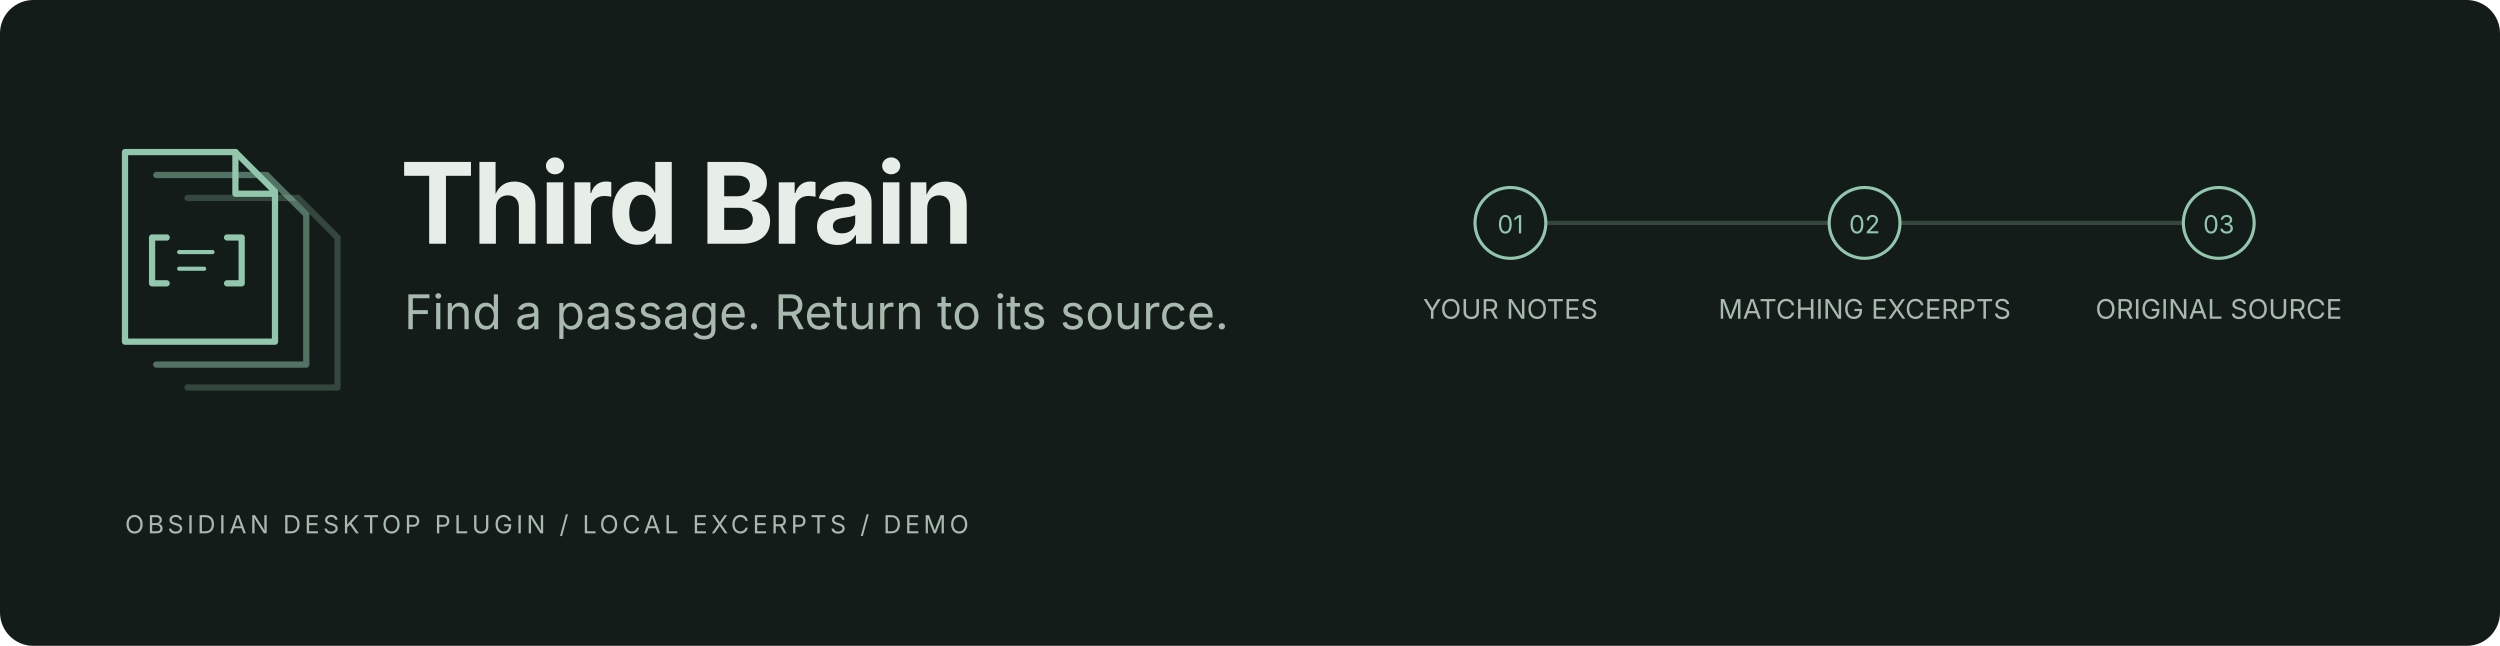
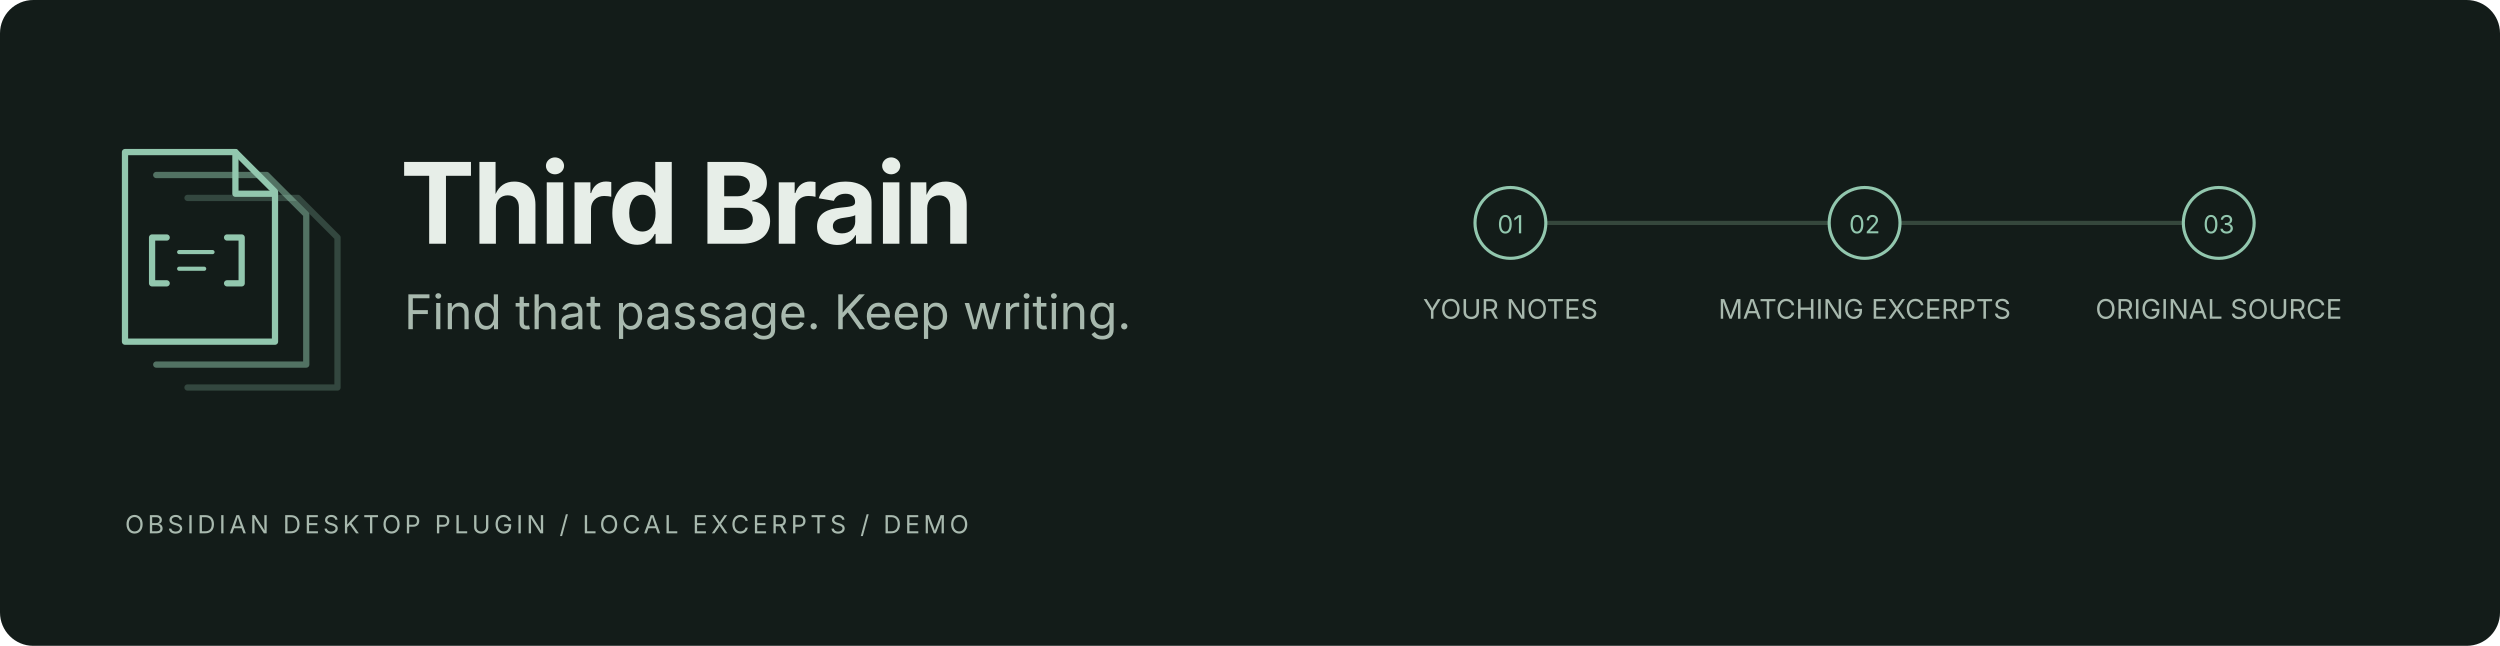
<svg xmlns="http://www.w3.org/2000/svg" width="1200" height="310" viewBox="0 0 1200 310" role="img" aria-labelledby="title desc">
  <rect width="1200" height="310" rx="16" fill="#131c19" />
  <g fill="none" stroke="#92c7ae" stroke-width="3" stroke-linecap="round" stroke-linejoin="round">
    <path d="M60 73h53l19 19v72H60z" />
    <path d="M113 73v20h19" />
    <path d="M75 84h53l19 19v72H75" opacity=".5" />
    <path d="M90 95h53l19 19v72H90" opacity=".25" />
    <path d="M80 114h-7v22h7m29-22h7v22h-7" />
    <path d="M86 121h16m-16 8h12" stroke-width="2" />
  </g>
  <g font-family="-apple-system,BlinkMacSystemFont,'Segoe UI','Microsoft YaHei',sans-serif" fill="#e7eee8">
    <text x="192" y="117" font-size="54" font-weight="650" letter-spacing="-1.3">Third Brain</text>
-     <text x="194" y="158" font-size="23" fill="#a8b9ae">Find a passage. Return to its source.</text>
+     <text x="194" y="158" font-size="23" fill="#a8b9ae">Find that passage. Keep writing.</text>
    <text x="60" y="256" font-size="12" letter-spacing="1.7" fill="#a8b9ae">OBSIDIAN DESKTOP PLUGIN  /  LOCAL EXCERPTS  /  DEMO</text>
  </g>
  <path d="M719 107H1077" stroke="#35473c" stroke-width="2" />
  <g font-family="-apple-system,BlinkMacSystemFont,'Segoe UI','Microsoft YaHei',sans-serif" font-size="13" fill="#a8b9ae" text-anchor="middle">
    <circle cx="725" cy="107" r="17" fill="#131c19" stroke="#92c7ae" stroke-width="1.5" />
    <text x="725" y="112" fill="#92c7ae" font-size="12">01</text>
    <text x="725" y="153">YOUR NOTES</text>
    <circle cx="895" cy="107" r="17" fill="#131c19" stroke="#92c7ae" stroke-width="1.5" />
    <text x="895" y="112" fill="#92c7ae" font-size="12">02</text>
    <text x="895" y="153">MATCHING EXCERPTS</text>
    <circle cx="1065" cy="107" r="17" fill="#131c19" stroke="#92c7ae" stroke-width="1.5" />
    <text x="1065" y="112" fill="#92c7ae" font-size="12">03</text>
    <text x="1065" y="153">ORIGINAL SOURCE</text>
  </g>
</svg>
